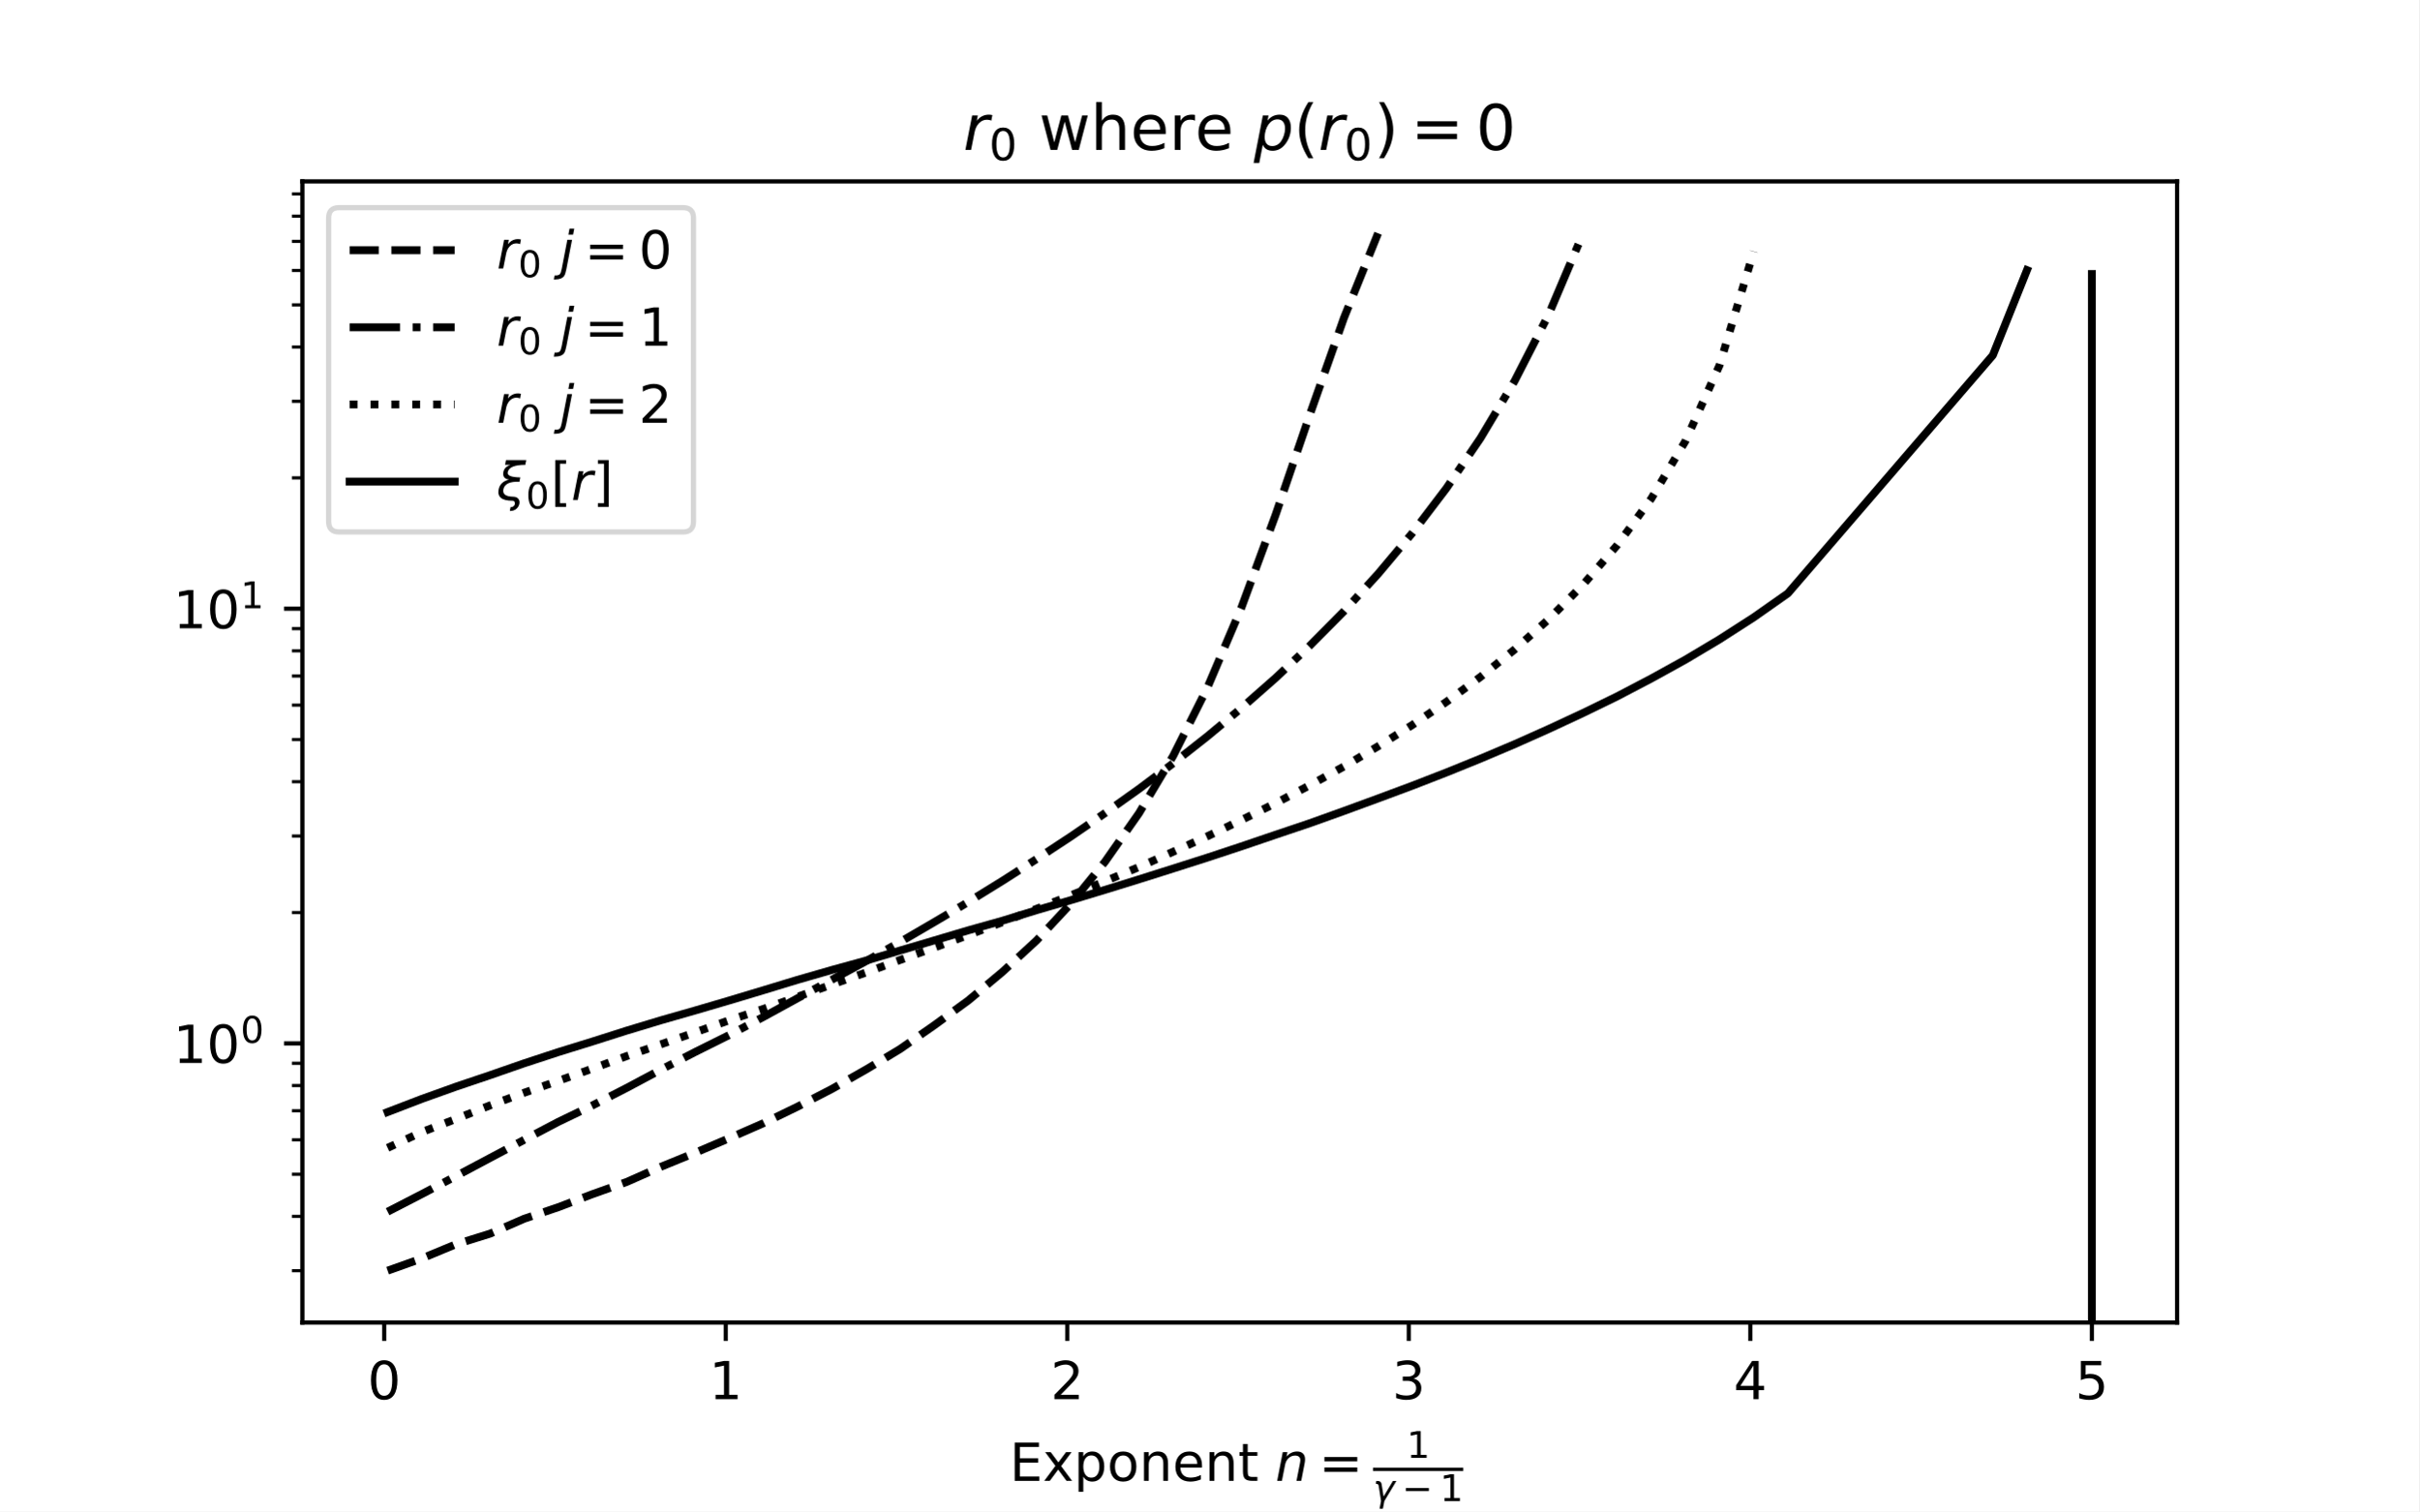
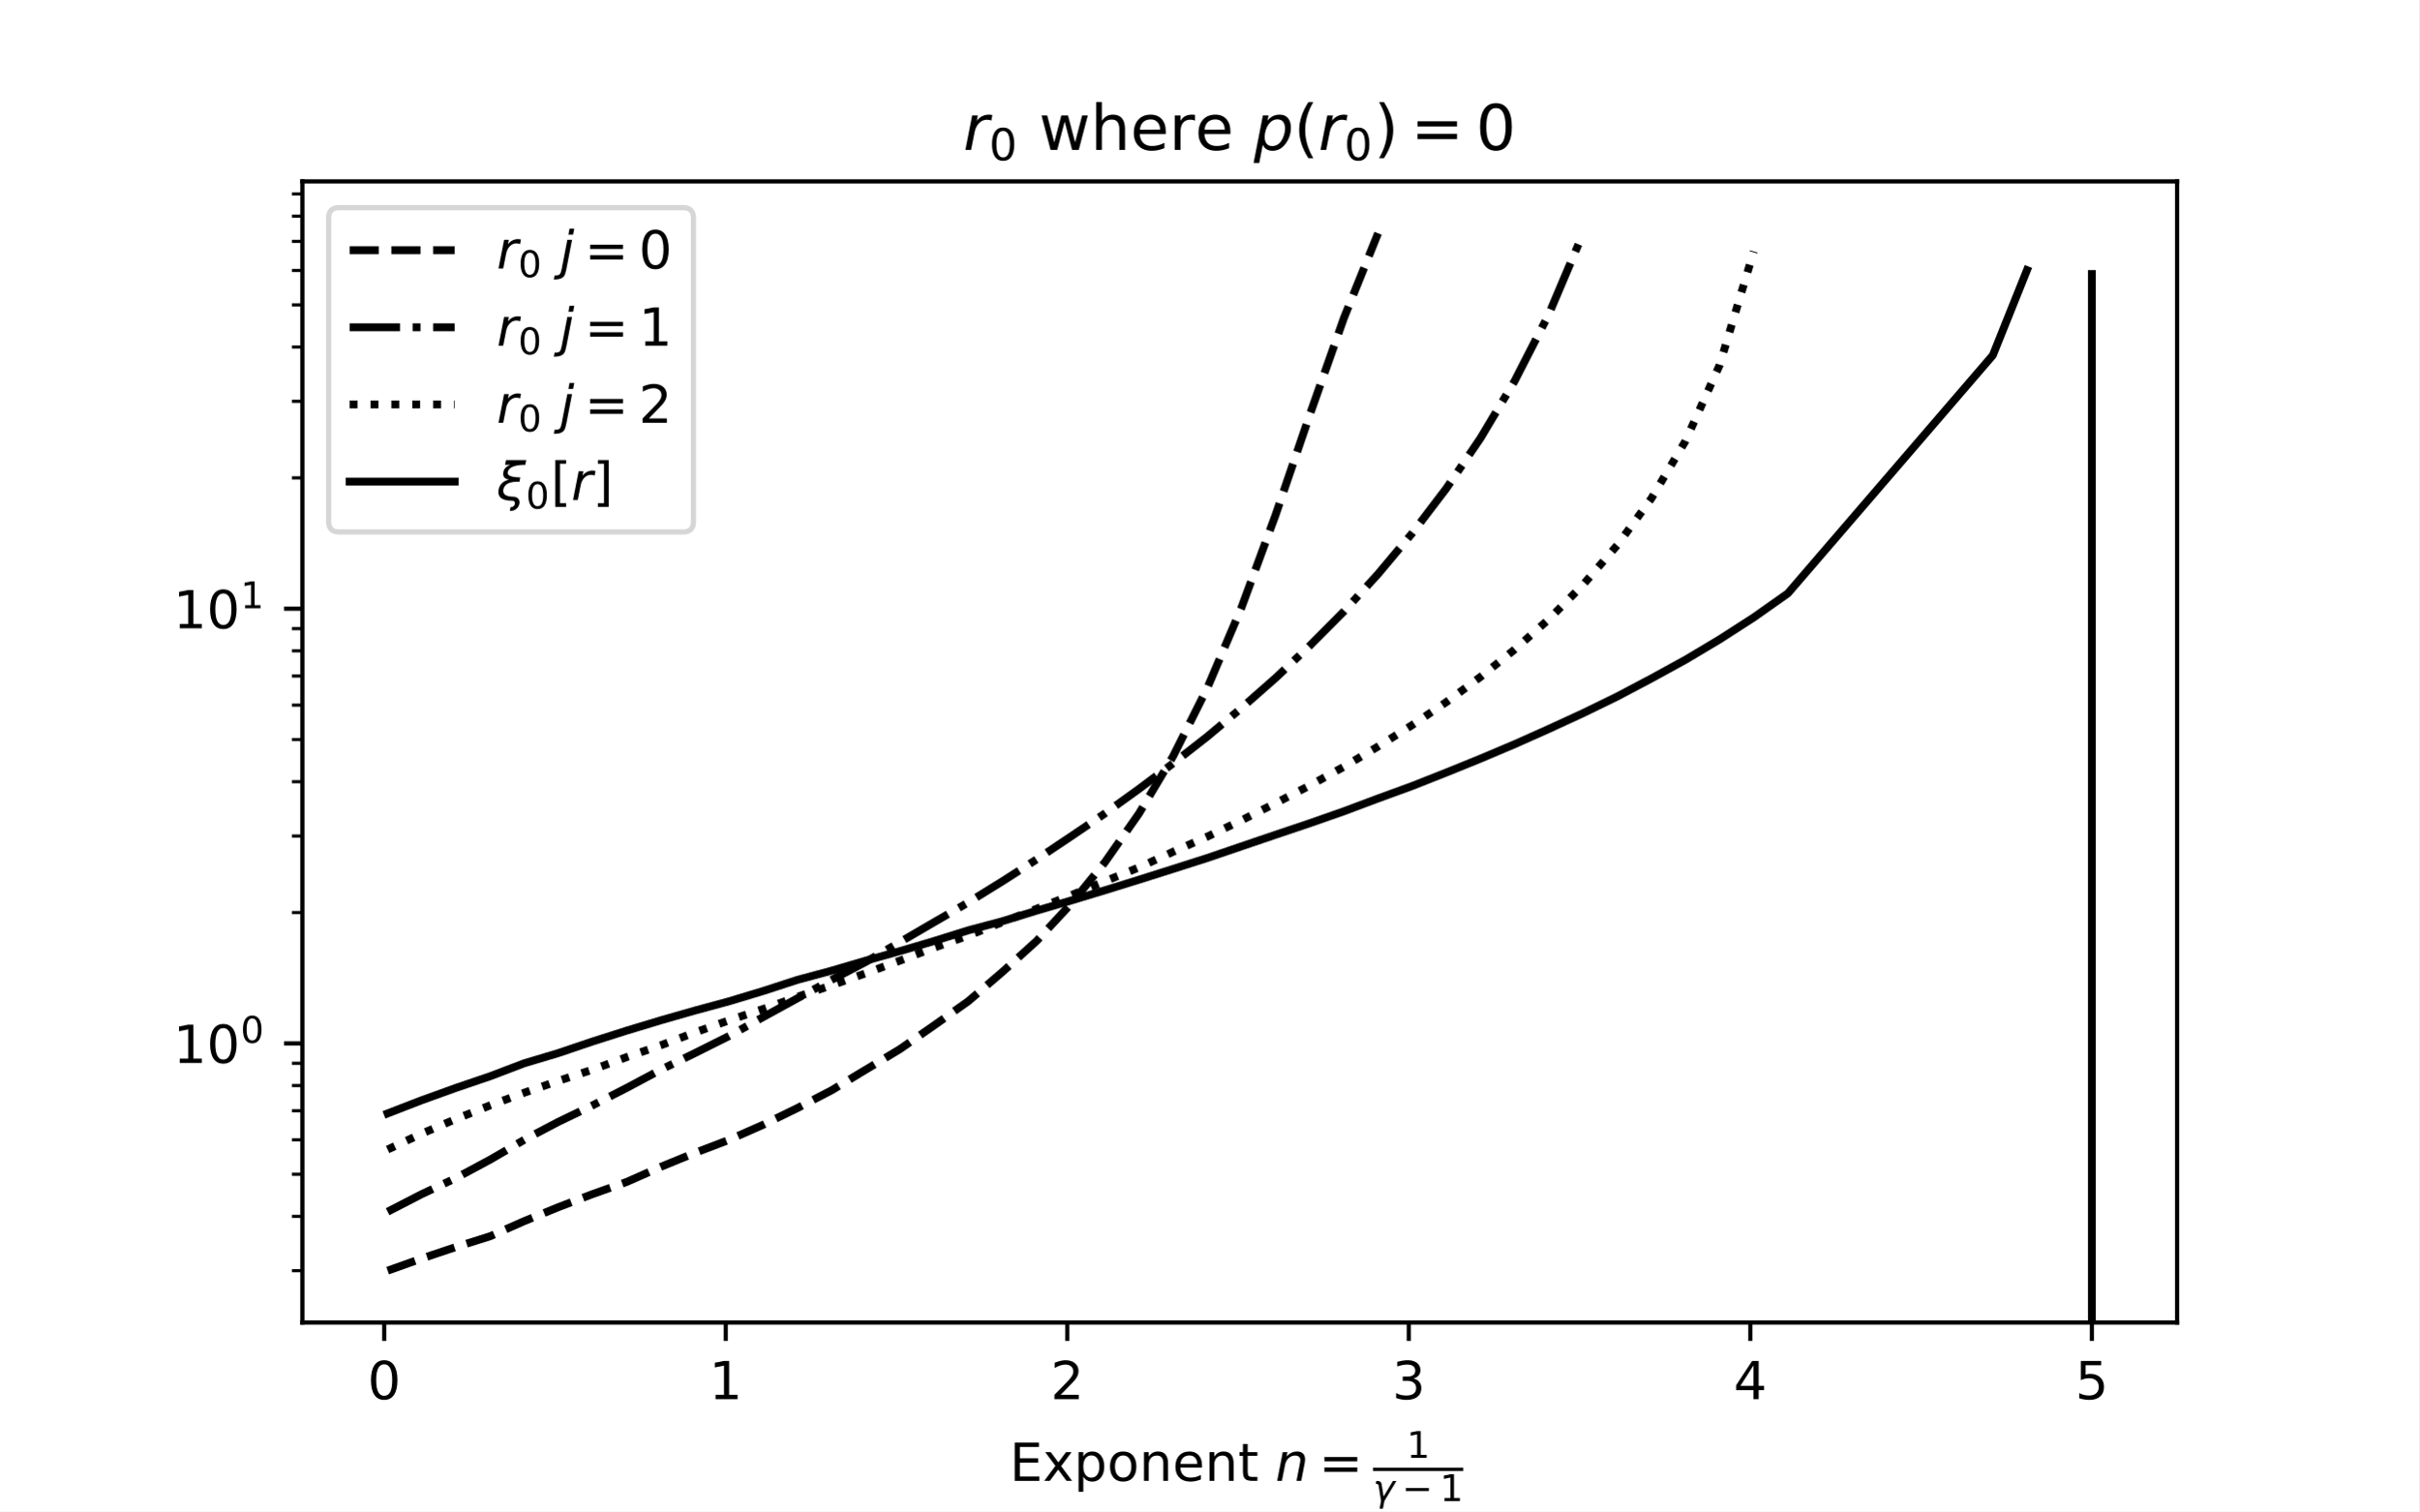
<svg xmlns="http://www.w3.org/2000/svg" xmlns:xlink="http://www.w3.org/1999/xlink" height="288pt" version="1.1" viewBox="0 0 460.8 288" width="460.8pt">
  <defs>
    <style type="text/css">*{stroke-linecap:butt;stroke-linejoin:round;}</style>
  </defs>
  <g id="figure_1">
    <g id="patch_1">
      <path d="M 0 288  L 460.8 288  L 460.8 0  L 0 0  z " style="fill:#ffffff;" />
    </g>
    <g id="axes_1">
      <g id="patch_2">
        <path d="M 57.6 252  L 414.72 252  L 414.72 34.56  L 57.6 34.56  z " style="fill:#ffffff;" />
      </g>
      <g id="matplotlib.axis_1">
        <g id="xtick_1">
          <g id="line2d_1">
            <defs>
-               <path d="M 0 0  L 0 3.5  " id="m11ae2a3833" style="stroke:#000000;stroke-width:0.8;" />
-             </defs>
-             <g>
-               <use style="stroke:#000000;stroke-width:0.8;" x="73.182" xlink:href="#m11ae2a3833" y="252" />
+               <path d="M 0 0  L 0 3.5  " id="mba358b5161" style="stroke:#000000;stroke-width:0.8;" />
+             </defs>
+             <g>
+               <use style="stroke:#000000;stroke-width:0.8;" x="73.182" xlink:href="#mba358b5161" y="252" />
            </g>
          </g>
          <g id="text_1">
            <g transform="translate(70.00087 266.5984)scale(0.1 -0.1)">
              <defs>
                <path d="M 31.781 66.406  Q 24.172 66.406 20.328 58.906  Q 16.5 51.422 16.5 36.375  Q 16.5 21.391 20.328 13.891  Q 24.172 6.391 31.781 6.391  Q 39.453 6.391 43.281 13.891  Q 47.125 21.391 47.125 36.375  Q 47.125 51.422 43.281 58.906  Q 39.453 66.406 31.781 66.406  z M 31.781 74.219  Q 44.047 74.219 50.516 64.516  Q 56.984 54.828 56.984 36.375  Q 56.984 17.969 50.516 8.266  Q 44.047 -1.422 31.781 -1.422  Q 19.531 -1.422 13.062 8.266  Q 6.594 17.969 6.594 36.375  Q 6.594 54.828 13.062 64.516  Q 19.531 74.219 31.781 74.219  z " id="DejaVuSans-48" />
              </defs>
              <use xlink:href="#DejaVuSans-48" />
            </g>
          </g>
        </g>
        <g id="xtick_2">
          <g id="line2d_2">
            <g>
-               <use style="stroke:#000000;stroke-width:0.8;" x="138.243" xlink:href="#m11ae2a3833" y="252" />
+               <use style="stroke:#000000;stroke-width:0.8;" x="138.243" xlink:href="#mba358b5161" y="252" />
            </g>
          </g>
          <g id="text_2">
            <g transform="translate(135.0619 266.5984)scale(0.1 -0.1)">
              <defs>
                <path d="M 12.406 8.297  L 28.516 8.297  L 28.516 63.922  L 10.984 60.406  L 10.984 69.391  L 28.422 72.906  L 38.281 72.906  L 38.281 8.297  L 54.391 8.297  L 54.391 0  L 12.406 0  z " id="DejaVuSans-49" />
              </defs>
              <use xlink:href="#DejaVuSans-49" />
            </g>
          </g>
        </g>
        <g id="xtick_3">
          <g id="line2d_3">
            <g>
-               <use style="stroke:#000000;stroke-width:0.8;" x="203.304" xlink:href="#m11ae2a3833" y="252" />
+               <use style="stroke:#000000;stroke-width:0.8;" x="203.304" xlink:href="#mba358b5161" y="252" />
            </g>
          </g>
          <g id="text_3">
            <g transform="translate(200.1229 266.5984)scale(0.1 -0.1)">
              <defs>
                <path d="M 19.188 8.297  L 53.609 8.297  L 53.609 0  L 7.328 0  L 7.328 8.297  Q 12.938 14.109 22.625 23.891  Q 32.328 33.688 34.812 36.531  Q 39.547 41.844 41.422 45.531  Q 43.312 49.219 43.312 52.781  Q 43.312 58.594 39.234 62.25  Q 35.156 65.922 28.609 65.922  Q 23.969 65.922 18.812 64.312  Q 13.672 62.703 7.812 59.422  L 7.812 69.391  Q 13.766 71.781 18.938 73  Q 24.125 74.219 28.422 74.219  Q 39.75 74.219 46.484 68.547  Q 53.219 62.891 53.219 53.422  Q 53.219 48.922 51.531 44.891  Q 49.859 40.875 45.406 35.406  Q 44.188 33.984 37.641 27.219  Q 31.109 20.453 19.188 8.297  z " id="DejaVuSans-50" />
              </defs>
              <use xlink:href="#DejaVuSans-50" />
            </g>
          </g>
        </g>
        <g id="xtick_4">
          <g id="line2d_4">
            <g>
-               <use style="stroke:#000000;stroke-width:0.8;" x="268.365" xlink:href="#m11ae2a3833" y="252" />
+               <use style="stroke:#000000;stroke-width:0.8;" x="268.365" xlink:href="#mba358b5161" y="252" />
            </g>
          </g>
          <g id="text_4">
            <g transform="translate(265.184 266.5984)scale(0.1 -0.1)">
              <defs>
                <path d="M 40.578 39.312  Q 47.656 37.797 51.625 33  Q 55.609 28.219 55.609 21.188  Q 55.609 10.406 48.188 4.484  Q 40.766 -1.422 27.094 -1.422  Q 22.516 -1.422 17.656 -0.516  Q 12.797 0.391 7.625 2.203  L 7.625 11.719  Q 11.719 9.328 16.594 8.109  Q 21.484 6.891 26.812 6.891  Q 36.078 6.891 40.938 10.547  Q 45.797 14.203 45.797 21.188  Q 45.797 27.641 41.281 31.266  Q 36.766 34.906 28.719 34.906  L 20.219 34.906  L 20.219 43.016  L 29.109 43.016  Q 36.375 43.016 40.234 45.922  Q 44.094 48.828 44.094 54.297  Q 44.094 59.906 40.109 62.906  Q 36.141 65.922 28.719 65.922  Q 24.656 65.922 20.016 65.031  Q 15.375 64.156 9.812 62.312  L 9.812 71.094  Q 15.438 72.656 20.344 73.438  Q 25.25 74.219 29.594 74.219  Q 40.828 74.219 47.359 69.109  Q 53.906 64.016 53.906 55.328  Q 53.906 49.266 50.438 45.094  Q 46.969 40.922 40.578 39.312  z " id="DejaVuSans-51" />
              </defs>
              <use xlink:href="#DejaVuSans-51" />
            </g>
          </g>
        </g>
        <g id="xtick_5">
          <g id="line2d_5">
            <g>
-               <use style="stroke:#000000;stroke-width:0.8;" x="333.426" xlink:href="#m11ae2a3833" y="252" />
+               <use style="stroke:#000000;stroke-width:0.8;" x="333.426" xlink:href="#mba358b5161" y="252" />
            </g>
          </g>
          <g id="text_5">
            <g transform="translate(330.245 266.5984)scale(0.1 -0.1)">
              <defs>
                <path d="M 37.797 64.312  L 12.891 25.391  L 37.797 25.391  z M 35.203 72.906  L 47.609 72.906  L 47.609 25.391  L 58.016 25.391  L 58.016 17.188  L 47.609 17.188  L 47.609 0  L 37.797 0  L 37.797 17.188  L 4.891 17.188  L 4.891 26.703  z " id="DejaVuSans-52" />
              </defs>
              <use xlink:href="#DejaVuSans-52" />
            </g>
          </g>
        </g>
        <g id="xtick_6">
          <g id="line2d_6">
            <g>
-               <use style="stroke:#000000;stroke-width:0.8;" x="398.487" xlink:href="#m11ae2a3833" y="252" />
+               <use style="stroke:#000000;stroke-width:0.8;" x="398.487" xlink:href="#mba358b5161" y="252" />
            </g>
          </g>
          <g id="text_6">
            <g transform="translate(395.306 266.5984)scale(0.1 -0.1)">
              <defs>
                <path d="M 10.797 72.906  L 49.516 72.906  L 49.516 64.594  L 19.828 64.594  L 19.828 46.734  Q 21.969 47.469 24.109 47.828  Q 26.266 48.188 28.422 48.188  Q 40.625 48.188 47.75 41.5  Q 54.891 34.812 54.891 23.391  Q 54.891 11.625 47.562 5.094  Q 40.234 -1.422 26.906 -1.422  Q 22.312 -1.422 17.547 -0.641  Q 12.797 0.141 7.719 1.703  L 7.719 11.625  Q 12.109 9.234 16.797 8.062  Q 21.484 6.891 26.703 6.891  Q 35.156 6.891 40.078 11.328  Q 45.016 15.766 45.016 23.391  Q 45.016 31 40.078 35.438  Q 35.156 39.891 26.703 39.891  Q 22.75 39.891 18.812 39.016  Q 14.891 38.141 10.797 36.281  z " id="DejaVuSans-53" />
              </defs>
              <use xlink:href="#DejaVuSans-53" />
            </g>
          </g>
        </g>
        <g id="text_7">
          <g transform="translate(192.31 282.1781)scale(0.1 -0.1)">
            <defs>
              <path d="M 9.812 72.906  L 55.906 72.906  L 55.906 64.594  L 19.672 64.594  L 19.672 43.016  L 54.391 43.016  L 54.391 34.719  L 19.672 34.719  L 19.672 8.297  L 56.781 8.297  L 56.781 0  L 9.812 0  z " id="DejaVuSans-69" />
              <path d="M 54.891 54.688  L 35.109 28.078  L 55.906 0  L 45.312 0  L 29.391 21.484  L 13.484 0  L 2.875 0  L 24.125 28.609  L 4.688 54.688  L 15.281 54.688  L 29.781 35.203  L 44.281 54.688  z " id="DejaVuSans-120" />
              <path d="M 18.109 8.203  L 18.109 -20.797  L 9.078 -20.797  L 9.078 54.688  L 18.109 54.688  L 18.109 46.391  Q 20.953 51.266 25.266 53.625  Q 29.594 56 35.594 56  Q 45.562 56 51.781 48.094  Q 58.016 40.188 58.016 27.297  Q 58.016 14.406 51.781 6.484  Q 45.562 -1.422 35.594 -1.422  Q 29.594 -1.422 25.266 0.953  Q 20.953 3.328 18.109 8.203  z M 48.688 27.297  Q 48.688 37.203 44.609 42.844  Q 40.531 48.484 33.406 48.484  Q 26.266 48.484 22.188 42.844  Q 18.109 37.203 18.109 27.297  Q 18.109 17.391 22.188 11.75  Q 26.266 6.109 33.406 6.109  Q 40.531 6.109 44.609 11.75  Q 48.688 17.391 48.688 27.297  z " id="DejaVuSans-112" />
              <path d="M 30.609 48.391  Q 23.391 48.391 19.188 42.75  Q 14.984 37.109 14.984 27.297  Q 14.984 17.484 19.156 11.844  Q 23.344 6.203 30.609 6.203  Q 37.797 6.203 41.984 11.859  Q 46.188 17.531 46.188 27.297  Q 46.188 37.016 41.984 42.703  Q 37.797 48.391 30.609 48.391  z M 30.609 56  Q 42.328 56 49.016 48.375  Q 55.719 40.766 55.719 27.297  Q 55.719 13.875 49.016 6.219  Q 42.328 -1.422 30.609 -1.422  Q 18.844 -1.422 12.172 6.219  Q 5.516 13.875 5.516 27.297  Q 5.516 40.766 12.172 48.375  Q 18.844 56 30.609 56  z " id="DejaVuSans-111" />
              <path d="M 54.891 33.016  L 54.891 0  L 45.906 0  L 45.906 32.719  Q 45.906 40.484 42.875 44.328  Q 39.844 48.188 33.797 48.188  Q 26.516 48.188 22.312 43.547  Q 18.109 38.922 18.109 30.906  L 18.109 0  L 9.078 0  L 9.078 54.688  L 18.109 54.688  L 18.109 46.188  Q 21.344 51.125 25.703 53.562  Q 30.078 56 35.797 56  Q 45.219 56 50.047 50.172  Q 54.891 44.344 54.891 33.016  z " id="DejaVuSans-110" />
              <path d="M 56.203 29.594  L 56.203 25.203  L 14.891 25.203  Q 15.484 15.922 20.484 11.062  Q 25.484 6.203 34.422 6.203  Q 39.594 6.203 44.453 7.469  Q 49.312 8.734 54.109 11.281  L 54.109 2.781  Q 49.266 0.734 44.188 -0.344  Q 39.109 -1.422 33.891 -1.422  Q 20.797 -1.422 13.156 6.188  Q 5.516 13.812 5.516 26.812  Q 5.516 40.234 12.766 48.109  Q 20.016 56 32.328 56  Q 43.359 56 49.781 48.891  Q 56.203 41.797 56.203 29.594  z M 47.219 32.234  Q 47.125 39.594 43.094 43.984  Q 39.062 48.391 32.422 48.391  Q 24.906 48.391 20.391 44.141  Q 15.875 39.891 15.188 32.172  z " id="DejaVuSans-101" />
              <path d="M 18.312 70.219  L 18.312 54.688  L 36.812 54.688  L 36.812 47.703  L 18.312 47.703  L 18.312 18.016  Q 18.312 11.328 20.141 9.422  Q 21.969 7.516 27.594 7.516  L 36.812 7.516  L 36.812 0  L 27.594 0  Q 17.188 0 13.234 3.875  Q 9.281 7.766 9.281 18.016  L 9.281 47.703  L 2.688 47.703  L 2.688 54.688  L 9.281 54.688  L 9.281 70.219  z " id="DejaVuSans-116" />
              <path id="DejaVuSans-32" />
              <path d="M 55.719 33.016  L 49.312 0  L 40.281 0  L 46.688 32.672  Q 47.125 34.969 47.359 36.719  Q 47.609 38.484 47.609 39.5  Q 47.609 43.609 45.016 45.891  Q 42.438 48.188 37.797 48.188  Q 30.562 48.188 25.344 43.375  Q 20.125 38.578 18.5 30.328  L 12.5 0  L 3.516 0  L 14.109 54.688  L 23.094 54.688  L 21.297 46.094  Q 25.047 50.828 30.312 53.406  Q 35.594 56 41.406 56  Q 48.641 56 52.609 52.094  Q 56.594 48.188 56.594 41.109  Q 56.594 39.359 56.375 37.359  Q 56.156 35.359 55.719 33.016  z " id="DejaVuSans-Oblique-110" />
              <path d="M 10.594 45.406  L 73.188 45.406  L 73.188 37.203  L 10.594 37.203  z M 10.594 25.484  L 73.188 25.484  L 73.188 17.188  L 10.594 17.188  z " id="DejaVuSans-61" />
              <path d="M 23.297 46.094  L 28.719 12.312  L 54 54.688  L 63.531 54.688  L 30.812 0  L 26.766 -20.797  L 17.781 -20.797  L 21.828 0  L 15.438 40.828  Q 14.453 46.969 9.812 46.969  L 7.422 46.969  L 8.891 54.688  L 12.312 54.688  Q 21.922 54.688 23.297 46.094  z " id="DejaVuSans-Oblique-947" />
              <path d="M 10.594 35.5  L 73.188 35.5  L 73.188 27.203  L 10.594 27.203  z " id="DejaVuSans-8722" />
            </defs>
            <use transform="translate(0 0.16875)" xlink:href="#DejaVuSans-69" />
            <use transform="translate(63.18359 0.16875)" xlink:href="#DejaVuSans-120" />
            <use transform="translate(122.3633 0.16875)" xlink:href="#DejaVuSans-112" />
            <use transform="translate(185.8398 0.16875)" xlink:href="#DejaVuSans-111" />
            <use transform="translate(247.0215 0.16875)" xlink:href="#DejaVuSans-110" />
            <use transform="translate(310.4004 0.16875)" xlink:href="#DejaVuSans-101" />
            <use transform="translate(371.9238 0.16875)" xlink:href="#DejaVuSans-110" />
            <use transform="translate(435.3027 0.16875)" xlink:href="#DejaVuSans-116" />
            <use transform="translate(474.5117 0.16875)" xlink:href="#DejaVuSans-32" />
            <use transform="translate(506.2988 0.16875)" xlink:href="#DejaVuSans-Oblique-110" />
            <use transform="translate(589.1602 0.16875)" xlink:href="#DejaVuSans-61" />
            <use transform="translate(756.4316 43.96563)scale(0.7)" xlink:href="#DejaVuSans-49" />
            <use transform="translate(692.4316 -38.31875)scale(0.7)" xlink:href="#DejaVuSans-Oblique-947" />
            <use transform="translate(747.4951 -38.31875)scale(0.7)" xlink:href="#DejaVuSans-8722" />
            <use transform="translate(819.7852 -38.31875)scale(0.7)" xlink:href="#DejaVuSans-49" />
            <path d="M 692.432 18.966  L 692.432 25.216  L 864.321 25.216  L 864.321 18.966  L 692.432 18.966  z " />
          </g>
        </g>
      </g>
      <g id="matplotlib.axis_2">
        <g id="ytick_1">
          <g id="line2d_7">
            <defs>
-               <path d="M 0 0  L -3.5 0  " id="mf20b279752" style="stroke:#000000;stroke-width:0.8;" />
-             </defs>
-             <g>
-               <use style="stroke:#000000;stroke-width:0.8;" x="57.6" xlink:href="#mf20b279752" y="198.809" />
+               <path d="M 0 0  L -3.5 0  " id="m090cbb47d5" style="stroke:#000000;stroke-width:0.8;" />
+             </defs>
+             <g>
+               <use style="stroke:#000000;stroke-width:0.8;" x="57.6" xlink:href="#m090cbb47d5" y="198.809" />
            </g>
          </g>
          <g id="text_8">
            <g transform="translate(33 202.6079)scale(0.1 -0.1)">
              <use transform="translate(0 0.765625)" xlink:href="#DejaVuSans-49" />
              <use transform="translate(63.62305 0.765625)" xlink:href="#DejaVuSans-48" />
              <use transform="translate(128.2031 39.04688)scale(0.7)" xlink:href="#DejaVuSans-48" />
            </g>
          </g>
        </g>
        <g id="ytick_2">
          <g id="line2d_8">
            <g>
-               <use style="stroke:#000000;stroke-width:0.8;" x="57.6" xlink:href="#mf20b279752" y="115.983" />
+               <use style="stroke:#000000;stroke-width:0.8;" x="57.6" xlink:href="#m090cbb47d5" y="115.983" />
            </g>
          </g>
          <g id="text_9">
            <g transform="translate(33 119.7824)scale(0.1 -0.1)">
              <use transform="translate(0 0.684375)" xlink:href="#DejaVuSans-49" />
              <use transform="translate(63.62305 0.684375)" xlink:href="#DejaVuSans-48" />
              <use transform="translate(128.2031 38.96563)scale(0.7)" xlink:href="#DejaVuSans-49" />
            </g>
          </g>
        </g>
        <g id="ytick_3">
          <g id="line2d_9">
            <defs>
-               <path d="M 0 0  L -2 0  " id="me4f40839b2" style="stroke:#000000;stroke-width:0.6;" />
-             </defs>
-             <g>
-               <use style="stroke:#000000;stroke-width:0.6;" x="57.6" xlink:href="#me4f40839b2" y="242.116" />
+               <path d="M 0 0  L -2 0  " id="mf520367ea3" style="stroke:#000000;stroke-width:0.6;" />
+             </defs>
+             <g>
+               <use style="stroke:#000000;stroke-width:0.6;" x="57.6" xlink:href="#mf520367ea3" y="242.116" />
            </g>
          </g>
        </g>
        <g id="ytick_4">
          <g id="line2d_10">
            <g>
-               <use style="stroke:#000000;stroke-width:0.6;" x="57.6" xlink:href="#me4f40839b2" y="231.768" />
+               <use style="stroke:#000000;stroke-width:0.6;" x="57.6" xlink:href="#mf520367ea3" y="231.768" />
            </g>
          </g>
        </g>
        <g id="ytick_5">
          <g id="line2d_11">
            <g>
-               <use style="stroke:#000000;stroke-width:0.6;" x="57.6" xlink:href="#me4f40839b2" y="223.742" />
+               <use style="stroke:#000000;stroke-width:0.6;" x="57.6" xlink:href="#mf520367ea3" y="223.742" />
            </g>
          </g>
        </g>
        <g id="ytick_6">
          <g id="line2d_12">
            <g>
-               <use style="stroke:#000000;stroke-width:0.6;" x="57.6" xlink:href="#me4f40839b2" y="217.183" />
+               <use style="stroke:#000000;stroke-width:0.6;" x="57.6" xlink:href="#mf520367ea3" y="217.183" />
            </g>
          </g>
        </g>
        <g id="ytick_7">
          <g id="line2d_13">
            <g>
-               <use style="stroke:#000000;stroke-width:0.6;" x="57.6" xlink:href="#me4f40839b2" y="211.639" />
+               <use style="stroke:#000000;stroke-width:0.6;" x="57.6" xlink:href="#mf520367ea3" y="211.639" />
            </g>
          </g>
        </g>
        <g id="ytick_8">
          <g id="line2d_14">
            <g>
-               <use style="stroke:#000000;stroke-width:0.6;" x="57.6" xlink:href="#me4f40839b2" y="206.835" />
+               <use style="stroke:#000000;stroke-width:0.6;" x="57.6" xlink:href="#mf520367ea3" y="206.835" />
            </g>
          </g>
        </g>
        <g id="ytick_9">
          <g id="line2d_15">
            <g>
-               <use style="stroke:#000000;stroke-width:0.6;" x="57.6" xlink:href="#me4f40839b2" y="202.599" />
+               <use style="stroke:#000000;stroke-width:0.6;" x="57.6" xlink:href="#mf520367ea3" y="202.599" />
            </g>
          </g>
        </g>
        <g id="ytick_10">
          <g id="line2d_16">
            <g>
-               <use style="stroke:#000000;stroke-width:0.6;" x="57.6" xlink:href="#me4f40839b2" y="173.876" />
+               <use style="stroke:#000000;stroke-width:0.6;" x="57.6" xlink:href="#mf520367ea3" y="173.876" />
            </g>
          </g>
        </g>
        <g id="ytick_11">
          <g id="line2d_17">
            <g>
-               <use style="stroke:#000000;stroke-width:0.6;" x="57.6" xlink:href="#me4f40839b2" y="159.291" />
+               <use style="stroke:#000000;stroke-width:0.6;" x="57.6" xlink:href="#mf520367ea3" y="159.291" />
            </g>
          </g>
        </g>
        <g id="ytick_12">
          <g id="line2d_18">
            <g>
-               <use style="stroke:#000000;stroke-width:0.6;" x="57.6" xlink:href="#me4f40839b2" y="148.943" />
+               <use style="stroke:#000000;stroke-width:0.6;" x="57.6" xlink:href="#mf520367ea3" y="148.943" />
            </g>
          </g>
        </g>
        <g id="ytick_13">
          <g id="line2d_19">
            <g>
-               <use style="stroke:#000000;stroke-width:0.6;" x="57.6" xlink:href="#me4f40839b2" y="140.916" />
+               <use style="stroke:#000000;stroke-width:0.6;" x="57.6" xlink:href="#mf520367ea3" y="140.916" />
            </g>
          </g>
        </g>
        <g id="ytick_14">
          <g id="line2d_20">
            <g>
-               <use style="stroke:#000000;stroke-width:0.6;" x="57.6" xlink:href="#me4f40839b2" y="134.358" />
+               <use style="stroke:#000000;stroke-width:0.6;" x="57.6" xlink:href="#mf520367ea3" y="134.358" />
            </g>
          </g>
        </g>
        <g id="ytick_15">
          <g id="line2d_21">
            <g>
-               <use style="stroke:#000000;stroke-width:0.6;" x="57.6" xlink:href="#me4f40839b2" y="128.813" />
+               <use style="stroke:#000000;stroke-width:0.6;" x="57.6" xlink:href="#mf520367ea3" y="128.813" />
            </g>
          </g>
        </g>
        <g id="ytick_16">
          <g id="line2d_22">
            <g>
-               <use style="stroke:#000000;stroke-width:0.6;" x="57.6" xlink:href="#me4f40839b2" y="124.01" />
+               <use style="stroke:#000000;stroke-width:0.6;" x="57.6" xlink:href="#mf520367ea3" y="124.01" />
            </g>
          </g>
        </g>
        <g id="ytick_17">
          <g id="line2d_23">
            <g>
-               <use style="stroke:#000000;stroke-width:0.6;" x="57.6" xlink:href="#me4f40839b2" y="119.773" />
+               <use style="stroke:#000000;stroke-width:0.6;" x="57.6" xlink:href="#mf520367ea3" y="119.773" />
            </g>
          </g>
        </g>
        <g id="ytick_18">
          <g id="line2d_24">
            <g>
-               <use style="stroke:#000000;stroke-width:0.6;" x="57.6" xlink:href="#me4f40839b2" y="91.05" />
+               <use style="stroke:#000000;stroke-width:0.6;" x="57.6" xlink:href="#mf520367ea3" y="91.05" />
            </g>
          </g>
        </g>
        <g id="ytick_19">
          <g id="line2d_25">
            <g>
-               <use style="stroke:#000000;stroke-width:0.6;" x="57.6" xlink:href="#me4f40839b2" y="76.465" />
+               <use style="stroke:#000000;stroke-width:0.6;" x="57.6" xlink:href="#mf520367ea3" y="76.465" />
            </g>
          </g>
        </g>
        <g id="ytick_20">
          <g id="line2d_26">
            <g>
-               <use style="stroke:#000000;stroke-width:0.6;" x="57.6" xlink:href="#me4f40839b2" y="66.117" />
+               <use style="stroke:#000000;stroke-width:0.6;" x="57.6" xlink:href="#mf520367ea3" y="66.117" />
            </g>
          </g>
        </g>
        <g id="ytick_21">
          <g id="line2d_27">
            <g>
-               <use style="stroke:#000000;stroke-width:0.6;" x="57.6" xlink:href="#me4f40839b2" y="58.091" />
+               <use style="stroke:#000000;stroke-width:0.6;" x="57.6" xlink:href="#mf520367ea3" y="58.091" />
            </g>
          </g>
        </g>
        <g id="ytick_22">
          <g id="line2d_28">
            <g>
-               <use style="stroke:#000000;stroke-width:0.6;" x="57.6" xlink:href="#me4f40839b2" y="51.532" />
+               <use style="stroke:#000000;stroke-width:0.6;" x="57.6" xlink:href="#mf520367ea3" y="51.532" />
            </g>
          </g>
        </g>
        <g id="ytick_23">
          <g id="line2d_29">
            <g>
-               <use style="stroke:#000000;stroke-width:0.6;" x="57.6" xlink:href="#me4f40839b2" y="45.988" />
+               <use style="stroke:#000000;stroke-width:0.6;" x="57.6" xlink:href="#mf520367ea3" y="45.988" />
            </g>
          </g>
        </g>
        <g id="ytick_24">
          <g id="line2d_30">
            <g>
-               <use style="stroke:#000000;stroke-width:0.6;" x="57.6" xlink:href="#me4f40839b2" y="41.184" />
+               <use style="stroke:#000000;stroke-width:0.6;" x="57.6" xlink:href="#mf520367ea3" y="41.184" />
            </g>
          </g>
        </g>
        <g id="ytick_25">
          <g id="line2d_31">
            <g>
-               <use style="stroke:#000000;stroke-width:0.6;" x="57.6" xlink:href="#me4f40839b2" y="36.948" />
+               <use style="stroke:#000000;stroke-width:0.6;" x="57.6" xlink:href="#mf520367ea3" y="36.948" />
            </g>
          </g>
        </g>
      </g>
      <g id="LineCollection_1">
-         <path clip-path="url(#p739be24eaf)" d="M 398.487 289  L 398.487 51.467  " style="fill:none;stroke:#000000;stroke-width:1.5;" />
+         <path clip-path="url(#p0a2f0cb159)" d="M 398.487 289  L 398.487 51.467  " style="fill:none;stroke:#000000;stroke-width:1.5;" />
      </g>
      <g id="line2d_32">
-         <path clip-path="url(#p739be24eaf)" d="M 73.833 242.116  L 80.339 239.795  L 86.845 237.089  L 93.351 235.062  L 99.857 232.221  L 106.363 230.013  L 112.869 227.532  L 119.375 225.21  L 125.882 222.331  L 132.388 219.665  L 138.894 216.885  L 145.4 214.029  L 151.906 210.876  L 158.412 207.516  L 164.918 203.818  L 171.424 199.904  L 177.93 195.38  L 184.436 190.638  L 190.943 185.196  L 197.449 179.197  L 203.955 172.206  L 210.461 164.231  L 216.967 154.948  L 223.473 144.033  L 229.979 131.066  L 236.485 115.75  L 242.991 98.09  L 249.498 79.037  L 256.004 60.593  L 262.51 44.444  " style="fill:none;stroke:#000000;stroke-dasharray:5.55,2.4;stroke-dashoffset:0;stroke-width:1.5;" />
+         <path clip-path="url(#p0a2f0cb159)" d="M 73.833 242.116  L 80.339 239.795  L 86.845 237.614  L 93.351 235.558  L 99.857 232.679  L 106.363 230.013  L 112.869 227.532  L 119.375 225.21  L 125.882 222.331  L 132.388 219.665  L 138.894 217.183  L 145.4 214.304  L 151.906 211.128  L 158.412 207.746  L 164.918 203.818  L 171.424 199.904  L 177.93 195.38  L 184.436 190.782  L 190.943 185.196  L 197.449 179.301  L 203.955 172.292  L 210.461 164.3  L 216.967 155.001  L 223.473 144.072  L 229.979 131.093  L 236.485 115.768  L 242.991 98.101  L 249.498 79.037  L 256.004 60.593  L 262.51 44.444  " style="fill:none;stroke:#000000;stroke-dasharray:5.55,2.4;stroke-dashoffset:0;stroke-width:1.5;" />
      </g>
      <g id="line2d_33">
-         <path clip-path="url(#p739be24eaf)" d="M 73.833 230.88  L 80.339 227.532  L 86.845 224.103  L 93.351 220.642  L 99.857 217.183  L 106.363 213.755  L 112.869 210.625  L 119.375 207.288  L 125.882 203.818  L 132.388 200.465  L 138.894 197.225  L 145.4 193.781  L 151.906 190.211  L 158.412 186.706  L 164.918 183.161  L 171.424 179.511  L 177.93 175.721  L 184.436 171.865  L 190.943 167.846  L 197.449 163.685  L 203.955 159.411  L 210.461 154.948  L 216.967 150.318  L 223.473 145.433  L 229.979 140.31  L 236.485 134.902  L 242.991 129.175  L 249.498 123.034  L 256.004 116.472  L 262.51 109.35  L 269.016 101.591  L 275.522 93.038  L 282.028 83.465  L 288.534 72.566  L 295.04 59.864  L 301.546 44.513  " style="fill:none;stroke:#000000;stroke-dasharray:9.6,2.4,1.5,2.4;stroke-dashoffset:0;stroke-width:1.5;" />
+         <path clip-path="url(#p0a2f0cb159)" d="M 73.833 230.88  L 80.339 227.532  L 86.845 224.468  L 93.351 220.973  L 99.857 217.183  L 106.363 213.755  L 112.869 210.625  L 119.375 207.288  L 125.882 203.818  L 132.388 200.654  L 138.894 197.398  L 145.4 193.781  L 151.906 190.211  L 158.412 186.706  L 164.918 183.277  L 171.424 179.511  L 177.93 175.721  L 184.436 171.95  L 190.943 167.922  L 197.449 163.753  L 203.955 159.411  L 210.461 155.001  L 216.967 150.318  L 223.473 145.433  L 229.979 140.345  L 236.485 134.902  L 242.991 129.175  L 249.498 123.034  L 256.004 116.49  L 262.51 109.365  L 269.016 101.591  L 275.522 93.047  L 282.028 83.472  L 288.534 72.571  L 295.04 59.868  L 301.546 44.513  " style="fill:none;stroke:#000000;stroke-dasharray:9.6,2.4,1.5,2.4;stroke-dashoffset:0;stroke-width:1.5;" />
      </g>
      <g id="line2d_34">
-         <path clip-path="url(#p739be24eaf)" d="M 73.833 218.714  L 80.339 215.715  L 86.845 213.214  L 93.351 210.625  L 99.857 208.21  L 106.363 205.947  L 112.869 203.612  L 119.375 201.226  L 125.882 198.989  L 132.388 196.713  L 138.894 194.412  L 145.4 192.25  L 151.906 189.929  L 158.412 187.616  L 164.918 185.319  L 171.424 182.929  L 177.93 180.578  L 184.436 178.169  L 190.943 175.721  L 197.449 173.163  L 203.955 170.611  L 210.461 167.922  L 216.967 165.207  L 223.473 162.29  L 229.979 159.351  L 236.485 156.246  L 242.991 153.034  L 249.498 149.624  L 256.004 146.05  L 262.51 142.198  L 269.016 138.148  L 275.522 133.734  L 282.028 128.968  L 288.534 123.741  L 295.04 117.961  L 301.546 111.412  L 308.052 103.893  L 314.559 95  L 321.065 84.03  L 327.571 69.574  L 334.077 47.9  " style="fill:none;stroke:#000000;stroke-dasharray:1.5,2.475;stroke-dashoffset:0;stroke-width:1.5;" />
+         <path clip-path="url(#p0a2f0cb159)" d="M 73.833 219.028  L 80.339 216.004  L 86.845 213.214  L 93.351 210.625  L 99.857 208.21  L 106.363 205.947  L 112.869 203.818  L 119.375 201.419  L 125.882 199.17  L 132.388 196.713  L 138.894 194.412  L 145.4 192.25  L 151.906 189.929  L 158.412 187.748  L 164.918 185.443  L 171.424 183.044  L 177.93 180.578  L 184.436 178.27  L 190.943 175.721  L 197.449 173.163  L 203.955 170.611  L 210.461 167.922  L 216.967 165.278  L 223.473 162.29  L 229.979 159.411  L 236.485 156.301  L 242.991 153.034  L 249.498 149.669  L 256.004 146.091  L 262.51 142.235  L 269.016 138.148  L 275.522 133.763  L 282.028 128.968  L 288.534 123.741  L 295.04 117.98  L 301.546 111.428  L 308.052 103.906  L 314.559 95  L 321.065 84.03  L 327.571 69.579  L 334.077 47.903  " style="fill:none;stroke:#000000;stroke-dasharray:1.5,2.475;stroke-dashoffset:0;stroke-width:1.5;" />
      </g>
      <g id="line2d_35">
-         <path clip-path="url(#p739be24eaf)" d="M 73.833 211.896  L 80.339 209.397  L 86.845 207.061  L 93.351 204.867  L 99.857 202.599  L 106.363 200.465  L 112.869 198.451  L 119.375 196.375  L 125.882 194.412  L 132.388 192.551  L 138.894 190.638  L 145.4 188.686  L 151.906 186.706  L 158.412 184.828  L 164.918 183.044  L 171.424 181.124  L 177.93 179.197  L 184.436 177.268  L 190.943 175.438  L 197.449 173.429  L 203.955 171.526  L 210.461 169.559  L 216.967 167.543  L 223.473 165.491  L 229.979 163.415  L 236.485 161.262  L 242.991 159.052  L 249.498 156.857  L 256.004 154.525  L 262.51 152.138  L 269.016 149.715  L 275.522 147.188  L 282.028 144.547  L 288.534 141.79  L 295.04 138.888  L 301.546 135.858  L 308.052 132.689  L 314.559 129.279  L 321.065 125.69  L 327.571 121.808  L 334.077 117.621  L 340.583 113.049  L 379.62 67.689  L 386.126 51.467  " style="fill:none;stroke:#000000;stroke-linecap:square;stroke-width:1.5;" />
+         <path clip-path="url(#p0a2f0cb159)" d="M 73.833 212.156  L 80.339 209.64  L 86.845 207.288  L 93.351 205.08  L 99.857 202.599  L 106.363 200.654  L 112.869 198.451  L 119.375 196.375  L 125.882 194.412  L 132.388 192.551  L 138.894 190.782  L 145.4 188.822  L 151.906 186.706  L 158.412 184.951  L 164.918 183.044  L 171.424 181.234  L 177.93 179.301  L 184.436 177.268  L 190.943 175.532  L 197.449 173.518  L 203.955 171.61  L 210.461 169.639  L 216.967 167.619  L 223.473 165.563  L 229.979 163.483  L 236.485 161.262  L 242.991 159.052  L 249.498 156.857  L 256.004 154.578  L 262.51 152.138  L 269.016 149.761  L 275.522 147.188  L 282.028 144.547  L 288.534 141.79  L 295.04 138.888  L 301.546 135.889  L 308.052 132.717  L 314.559 129.279  L 321.065 125.713  L 327.571 121.829  L 334.077 117.639  L 340.583 113.049  L 379.62 67.689  L 386.126 51.467  " style="fill:none;stroke:#000000;stroke-linecap:square;stroke-width:1.5;" />
      </g>
      <g id="patch_3">
        <path d="M 57.6 252  L 57.6 34.56  " style="fill:none;stroke:#000000;stroke-linecap:square;stroke-linejoin:miter;stroke-width:0.8;" />
      </g>
      <g id="patch_4">
        <path d="M 414.72 252  L 414.72 34.56  " style="fill:none;stroke:#000000;stroke-linecap:square;stroke-linejoin:miter;stroke-width:0.8;" />
      </g>
      <g id="patch_5">
        <path d="M 57.6 252  L 414.72 252  " style="fill:none;stroke:#000000;stroke-linecap:square;stroke-linejoin:miter;stroke-width:0.8;" />
      </g>
      <g id="patch_6">
        <path d="M 57.6 34.56  L 414.72 34.56  " style="fill:none;stroke:#000000;stroke-linecap:square;stroke-linejoin:miter;stroke-width:0.8;" />
      </g>
      <g id="text_10">
        <g transform="translate(183.48 28.56)scale(0.12 -0.12)">
          <defs>
            <path d="M 44.578 46.391  Q 43.219 47.125 41.453 47.516  Q 39.703 47.906 37.703 47.906  Q 30.516 47.906 25.141 42.453  Q 19.781 37.016 18.016 27.875  L 12.5 0  L 3.516 0  L 14.203 54.688  L 23.188 54.688  L 21.484 46.188  Q 25.047 50.922 30 53.453  Q 34.969 56 40.578 56  Q 42.047 56 43.453 55.828  Q 44.875 55.672 46.297 55.281  z " id="DejaVuSans-Oblique-114" />
            <path d="M 4.203 54.688  L 13.188 54.688  L 24.422 12.016  L 35.594 54.688  L 46.188 54.688  L 57.422 12.016  L 68.609 54.688  L 77.594 54.688  L 63.281 0  L 52.688 0  L 40.922 44.828  L 29.109 0  L 18.5 0  z " id="DejaVuSans-119" />
            <path d="M 54.891 33.016  L 54.891 0  L 45.906 0  L 45.906 32.719  Q 45.906 40.484 42.875 44.328  Q 39.844 48.188 33.797 48.188  Q 26.516 48.188 22.312 43.547  Q 18.109 38.922 18.109 30.906  L 18.109 0  L 9.078 0  L 9.078 75.984  L 18.109 75.984  L 18.109 46.188  Q 21.344 51.125 25.703 53.562  Q 30.078 56 35.797 56  Q 45.219 56 50.047 50.172  Q 54.891 44.344 54.891 33.016  z " id="DejaVuSans-104" />
            <path d="M 41.109 46.297  Q 39.594 47.172 37.812 47.578  Q 36.031 48 33.891 48  Q 26.266 48 22.188 43.047  Q 18.109 38.094 18.109 28.812  L 18.109 0  L 9.078 0  L 9.078 54.688  L 18.109 54.688  L 18.109 46.188  Q 20.953 51.172 25.484 53.578  Q 30.031 56 36.531 56  Q 37.453 56 38.578 55.875  Q 39.703 55.766 41.062 55.516  z " id="DejaVuSans-114" />
            <path d="M 49.609 33.688  Q 49.609 40.875 46.484 44.672  Q 43.359 48.484 37.5 48.484  Q 33.5 48.484 29.859 46.438  Q 26.219 44.391 23.391 40.484  Q 20.609 36.625 18.938 31.156  Q 17.281 25.688 17.281 20.312  Q 17.281 13.484 20.406 9.797  Q 23.531 6.109 29.297 6.109  Q 33.547 6.109 37.188 8.109  Q 40.828 10.109 43.406 13.922  Q 46.188 17.922 47.891 23.344  Q 49.609 28.766 49.609 33.688  z M 21.781 46.391  Q 25.391 51.125 30.297 53.562  Q 35.203 56 41.219 56  Q 49.609 56 54.25 50.5  Q 58.891 45.016 58.891 35.109  Q 58.891 27 56 19.656  Q 53.125 12.312 47.703 6.5  Q 44.094 2.641 39.547 0.609  Q 35.016 -1.422 29.984 -1.422  Q 24.172 -1.422 20.219 1  Q 16.266 3.422 14.312 8.203  L 8.688 -20.797  L -0.297 -20.797  L 14.406 54.688  L 23.391 54.688  z " id="DejaVuSans-Oblique-112" />
            <path d="M 31 75.875  Q 24.469 64.656 21.281 53.656  Q 18.109 42.672 18.109 31.391  Q 18.109 20.125 21.312 9.062  Q 24.516 -2 31 -13.188  L 23.188 -13.188  Q 15.875 -1.703 12.234 9.375  Q 8.594 20.453 8.594 31.391  Q 8.594 42.281 12.203 53.312  Q 15.828 64.359 23.188 75.875  z " id="DejaVuSans-40" />
            <path d="M 8.016 75.875  L 15.828 75.875  Q 23.141 64.359 26.781 53.312  Q 30.422 42.281 30.422 31.391  Q 30.422 20.453 26.781 9.375  Q 23.141 -1.703 15.828 -13.188  L 8.016 -13.188  Q 14.5 -2 17.703 9.062  Q 20.906 20.125 20.906 31.391  Q 20.906 42.672 17.703 53.656  Q 14.5 64.656 8.016 75.875  z " id="DejaVuSans-41" />
          </defs>
          <use transform="translate(0 0.015625)" xlink:href="#DejaVuSans-Oblique-114" />
          <use transform="translate(41.11328 -16.39062)scale(0.7)" xlink:href="#DejaVuSans-48" />
          <use transform="translate(88.38379 0.015625)" xlink:href="#DejaVuSans-32" />
          <use transform="translate(120.1709 0.015625)" xlink:href="#DejaVuSans-119" />
          <use transform="translate(201.958 0.015625)" xlink:href="#DejaVuSans-104" />
          <use transform="translate(265.3369 0.015625)" xlink:href="#DejaVuSans-101" />
          <use transform="translate(326.8604 0.015625)" xlink:href="#DejaVuSans-114" />
          <use transform="translate(367.9736 0.015625)" xlink:href="#DejaVuSans-101" />
          <use transform="translate(429.4971 0.015625)" xlink:href="#DejaVuSans-32" />
          <use transform="translate(461.2842 0.015625)" xlink:href="#DejaVuSans-Oblique-112" />
          <use transform="translate(524.7607 0.015625)" xlink:href="#DejaVuSans-40" />
          <use transform="translate(563.7744 0.015625)" xlink:href="#DejaVuSans-Oblique-114" />
          <use transform="translate(604.8877 -16.39062)scale(0.7)" xlink:href="#DejaVuSans-48" />
          <use transform="translate(652.1582 0.015625)" xlink:href="#DejaVuSans-41" />
          <use transform="translate(710.6543 0.015625)" xlink:href="#DejaVuSans-61" />
          <use transform="translate(813.9258 0.015625)" xlink:href="#DejaVuSans-48" />
        </g>
      </g>
      <g id="legend_1">
        <g id="patch_7">
          <path d="M 64.6 101.36  L 130.1 101.36  Q 132.1 101.36 132.1 99.36  L 132.1 41.56  Q 132.1 39.56 130.1 39.56  L 64.6 39.56  Q 62.6 39.56 62.6 41.56  L 62.6 99.36  Q 62.6 101.36 64.6 101.36  z " style="fill:#ffffff;opacity:0.8;stroke:#cccccc;stroke-linejoin:miter;" />
        </g>
        <g id="line2d_36">
          <path d="M 66.6 47.66  L 86.6 47.66  " style="fill:none;stroke:#000000;stroke-dasharray:5.55,2.4;stroke-dashoffset:0;stroke-width:1.5;" />
        </g>
        <g id="line2d_37" />
        <g id="text_11">
          <g transform="translate(94.6 51.16)scale(0.1 -0.1)">
            <defs>
              <path d="M 14.5 54.688  L 23.484 54.688  L 12.703 -0.984  L 12.641 -1.219  Q 10.844 -10.547 8.5 -14.016  Q 6.297 -17.281 2.062 -19.031  Q -2.156 -20.797 -7.906 -20.797  L -11.281 -20.797  L -9.812 -13.188  L -7.516 -13.188  Q -2.25 -13.188 -0.016 -10.984  Q 2.203 -8.797 3.719 -0.984  z M 18.703 75.984  L 27.688 75.984  L 25.484 64.594  L 16.5 64.594  z " id="DejaVuSans-Oblique-106" />
            </defs>
            <use transform="translate(0 0.015625)" xlink:href="#DejaVuSans-Oblique-114" />
            <use transform="translate(41.11328 -16.39062)scale(0.7)" xlink:href="#DejaVuSans-48" />
            <use transform="translate(88.38379 0.015625)" xlink:href="#DejaVuSans-32" />
            <use transform="translate(120.1709 0.015625)" xlink:href="#DejaVuSans-Oblique-106" />
            <use transform="translate(167.4365 0.015625)" xlink:href="#DejaVuSans-61" />
            <use transform="translate(270.708 0.015625)" xlink:href="#DejaVuSans-48" />
          </g>
        </g>
        <g id="line2d_38">
          <path d="M 66.6 62.36  L 86.6 62.36  " style="fill:none;stroke:#000000;stroke-dasharray:9.6,2.4,1.5,2.4;stroke-dashoffset:0;stroke-width:1.5;" />
        </g>
        <g id="line2d_39" />
        <g id="text_12">
          <g transform="translate(94.6 65.86)scale(0.1 -0.1)">
            <use transform="translate(0 0.015625)" xlink:href="#DejaVuSans-Oblique-114" />
            <use transform="translate(41.11328 -16.39062)scale(0.7)" xlink:href="#DejaVuSans-48" />
            <use transform="translate(88.38379 0.015625)" xlink:href="#DejaVuSans-32" />
            <use transform="translate(120.1709 0.015625)" xlink:href="#DejaVuSans-Oblique-106" />
            <use transform="translate(167.4365 0.015625)" xlink:href="#DejaVuSans-61" />
            <use transform="translate(270.708 0.015625)" xlink:href="#DejaVuSans-49" />
          </g>
        </g>
        <g id="line2d_40">
          <path d="M 66.6 77.06  L 86.6 77.06  " style="fill:none;stroke:#000000;stroke-dasharray:1.5,2.475;stroke-dashoffset:0;stroke-width:1.5;" />
        </g>
        <g id="line2d_41" />
        <g id="text_13">
          <g transform="translate(94.6 80.56)scale(0.1 -0.1)">
            <use transform="translate(0 0.015625)" xlink:href="#DejaVuSans-Oblique-114" />
            <use transform="translate(41.11328 -16.39062)scale(0.7)" xlink:href="#DejaVuSans-48" />
            <use transform="translate(88.38379 0.015625)" xlink:href="#DejaVuSans-32" />
            <use transform="translate(120.1709 0.015625)" xlink:href="#DejaVuSans-Oblique-106" />
            <use transform="translate(167.4365 0.015625)" xlink:href="#DejaVuSans-61" />
            <use transform="translate(270.708 0.015625)" xlink:href="#DejaVuSans-50" />
          </g>
        </g>
        <g id="line2d_42">
          <path d="M 66.6 91.76  L 86.6 91.76  " style="fill:none;stroke:#000000;stroke-linecap:square;stroke-width:1.5;" />
        </g>
        <g id="line2d_43" />
        <g id="text_14">
          <g transform="translate(94.6 95.26)scale(0.1 -0.1)">
            <defs>
              <path d="M 31.5 6.203  Q 37.938 6.156 41.062 2.484  Q 44.438 -1.375 43.312 -7.234  Q 42.188 -12.844 37.844 -16.75  Q 33.109 -21 25.141 -21  Q 25.875 -17.328 26.562 -13.625  Q 29.891 -13.875 32.375 -11.719  Q 34.281 -10.016 34.625 -8.203  Q 35.109 -5.609 33.984 -3.469  Q 32.812 -1.422 30.031 -1.422  Q -0.391 -1.422 3.766 19.922  Q 6.594 34.578 23.688 38.875  Q 10.359 40.625 12.844 53.328  Q 14.703 62.938 26.219 66.938  L 16.062 66.938  L 17.828 75.984  L 56.344 75.984  L 54.594 66.938  Q 23.875 66.938 21.094 52.734  Q 19.281 43.406 45.016 42.969  L 43.406 34.672  Q 15.766 35.75 12.797 19.922  Q 10.297 6.688 31.5 6.203  z " id="DejaVuSans-Oblique-958" />
              <path d="M 8.594 75.984  L 29.297 75.984  L 29.297 69  L 17.578 69  L 17.578 -6.203  L 29.297 -6.203  L 29.297 -13.188  L 8.594 -13.188  z " id="DejaVuSans-91" />
              <path d="M 30.422 75.984  L 30.422 -13.188  L 9.719 -13.188  L 9.719 -6.203  L 21.391 -6.203  L 21.391 69  L 9.719 69  L 9.719 75.984  z " id="DejaVuSans-93" />
            </defs>
            <use transform="translate(0 0.015625)" xlink:href="#DejaVuSans-Oblique-958" />
            <use transform="translate(55.76172 -16.39062)scale(0.7)" xlink:href="#DejaVuSans-48" />
            <use transform="translate(103.0322 0.015625)" xlink:href="#DejaVuSans-91" />
            <use transform="translate(142.0459 0.015625)" xlink:href="#DejaVuSans-Oblique-114" />
            <use transform="translate(183.1592 0.015625)" xlink:href="#DejaVuSans-93" />
          </g>
        </g>
      </g>
    </g>
  </g>
  <defs>
-     <clipPath id="p739be24eaf">
+     <clipPath id="p0a2f0cb159">
      <rect height="217.44" width="357.12" x="57.6" y="34.56" />
    </clipPath>
  </defs>
</svg>
